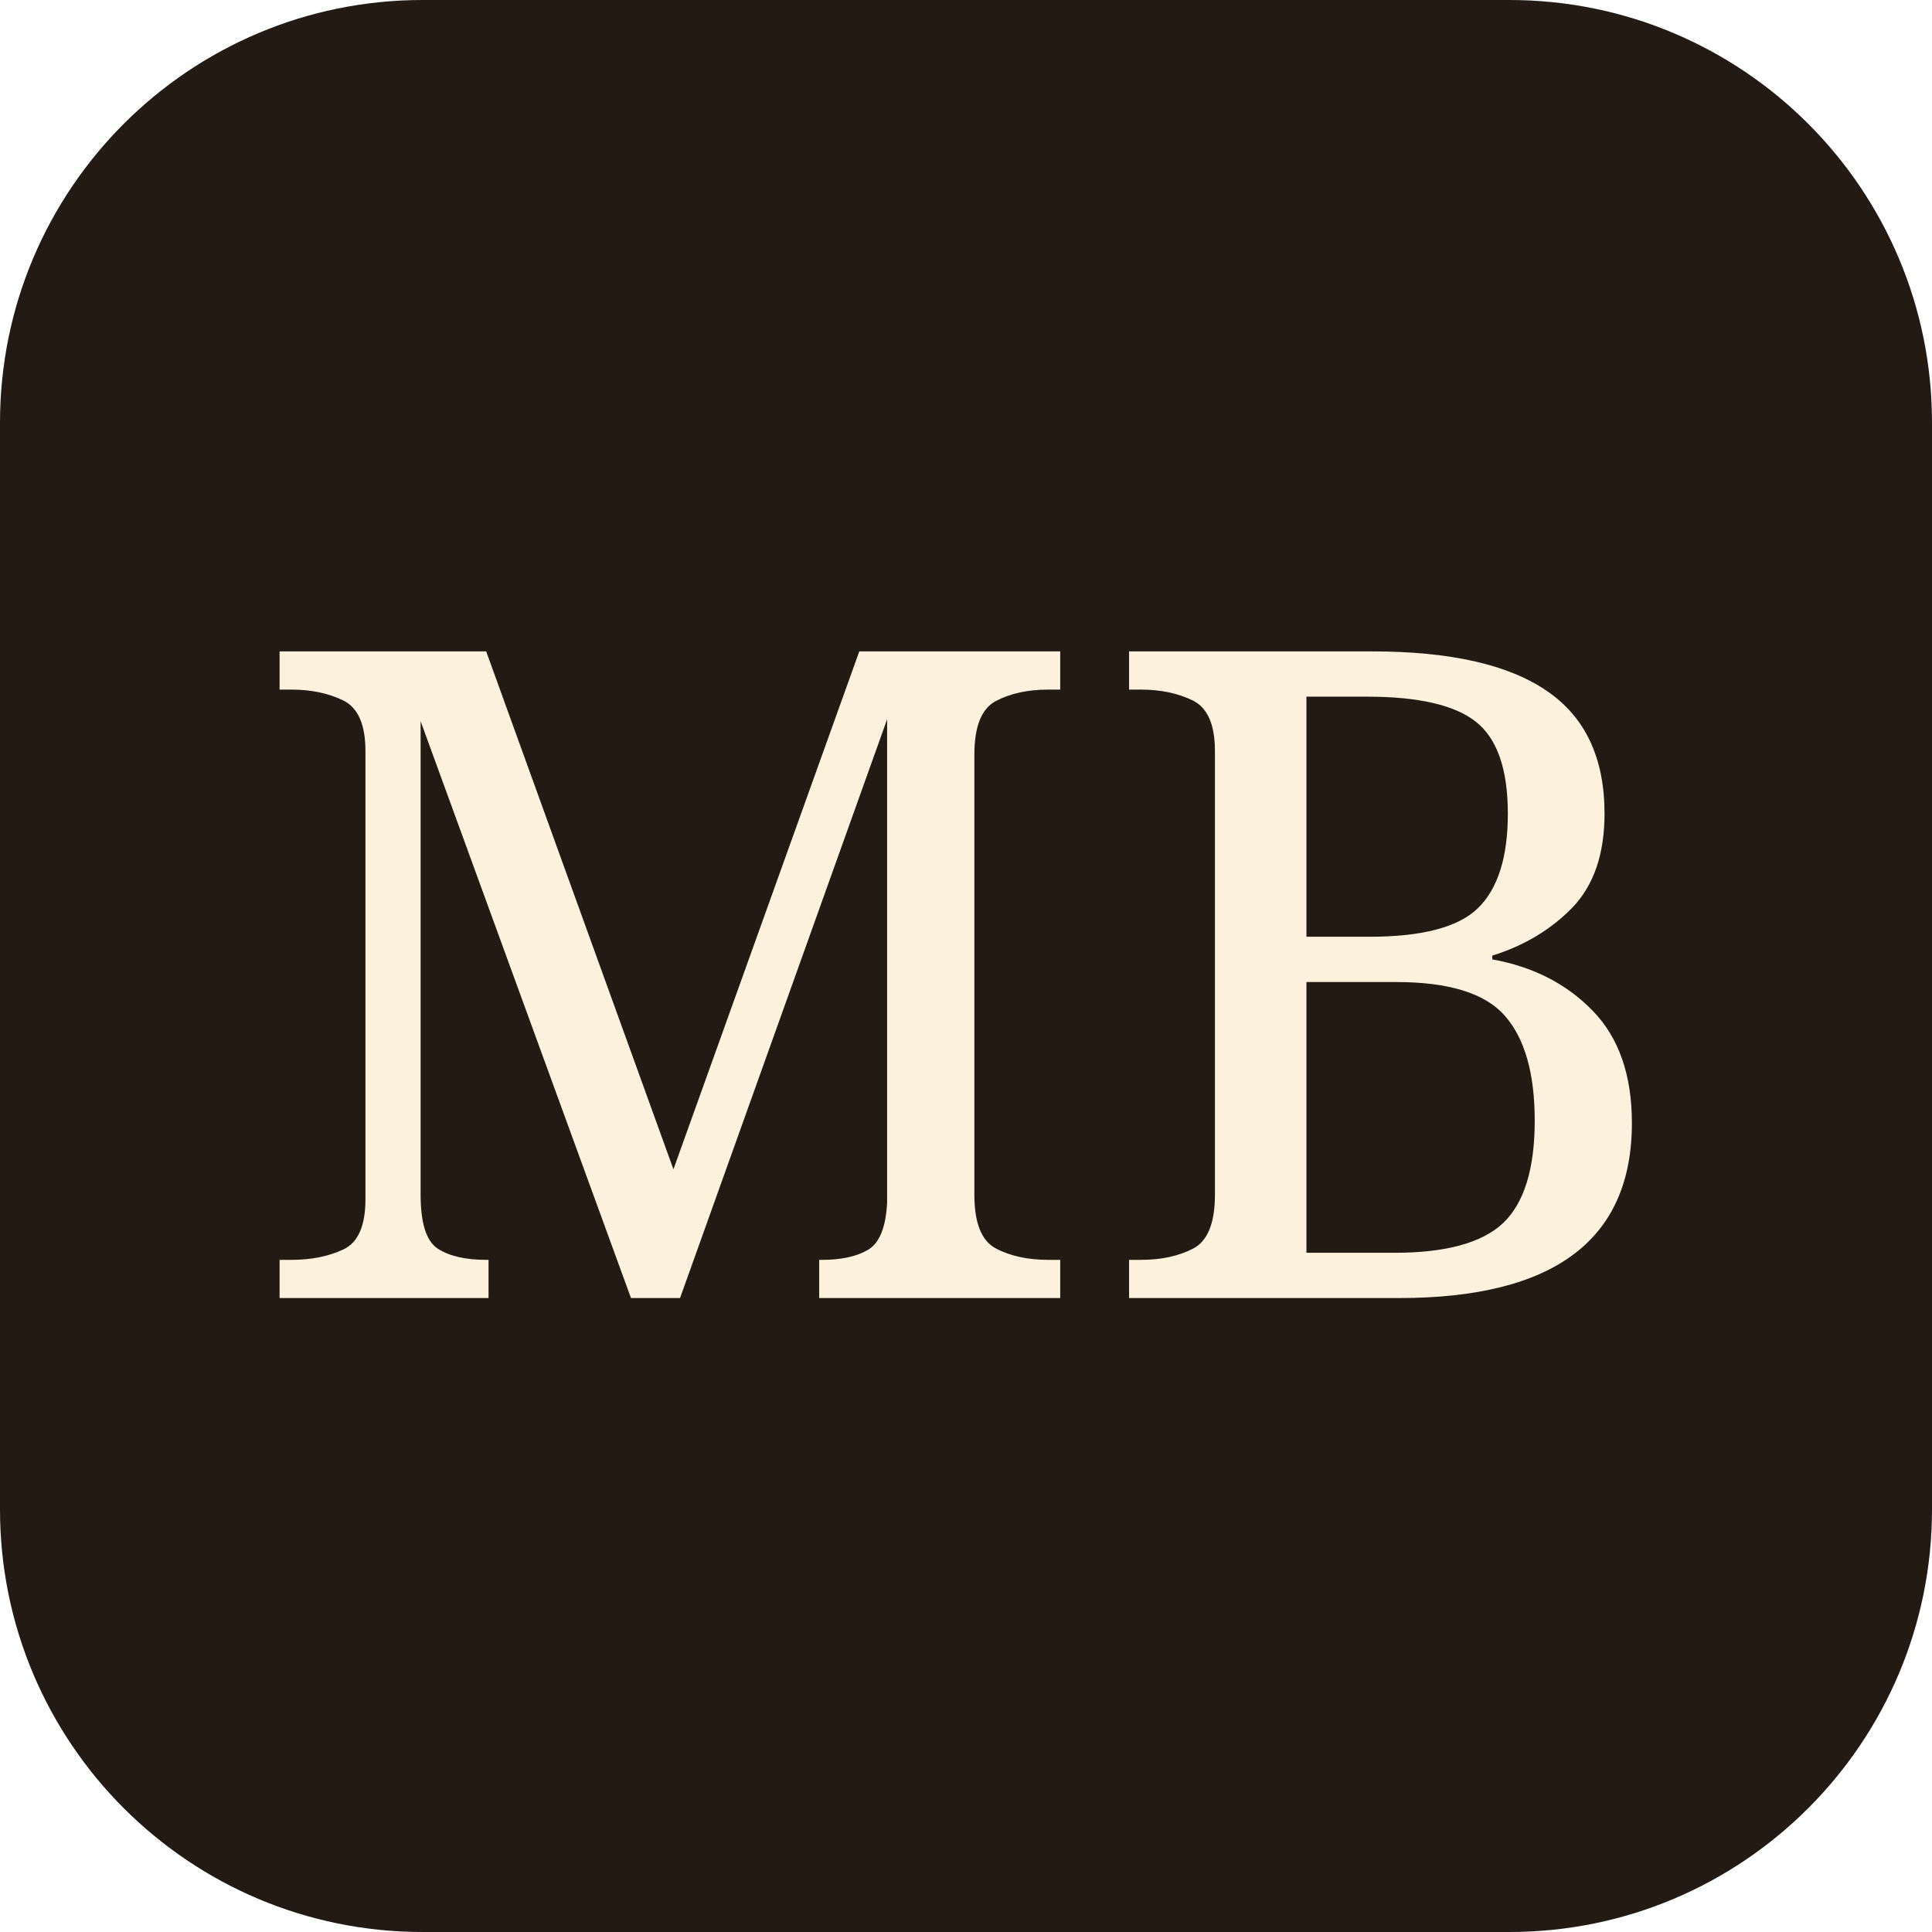
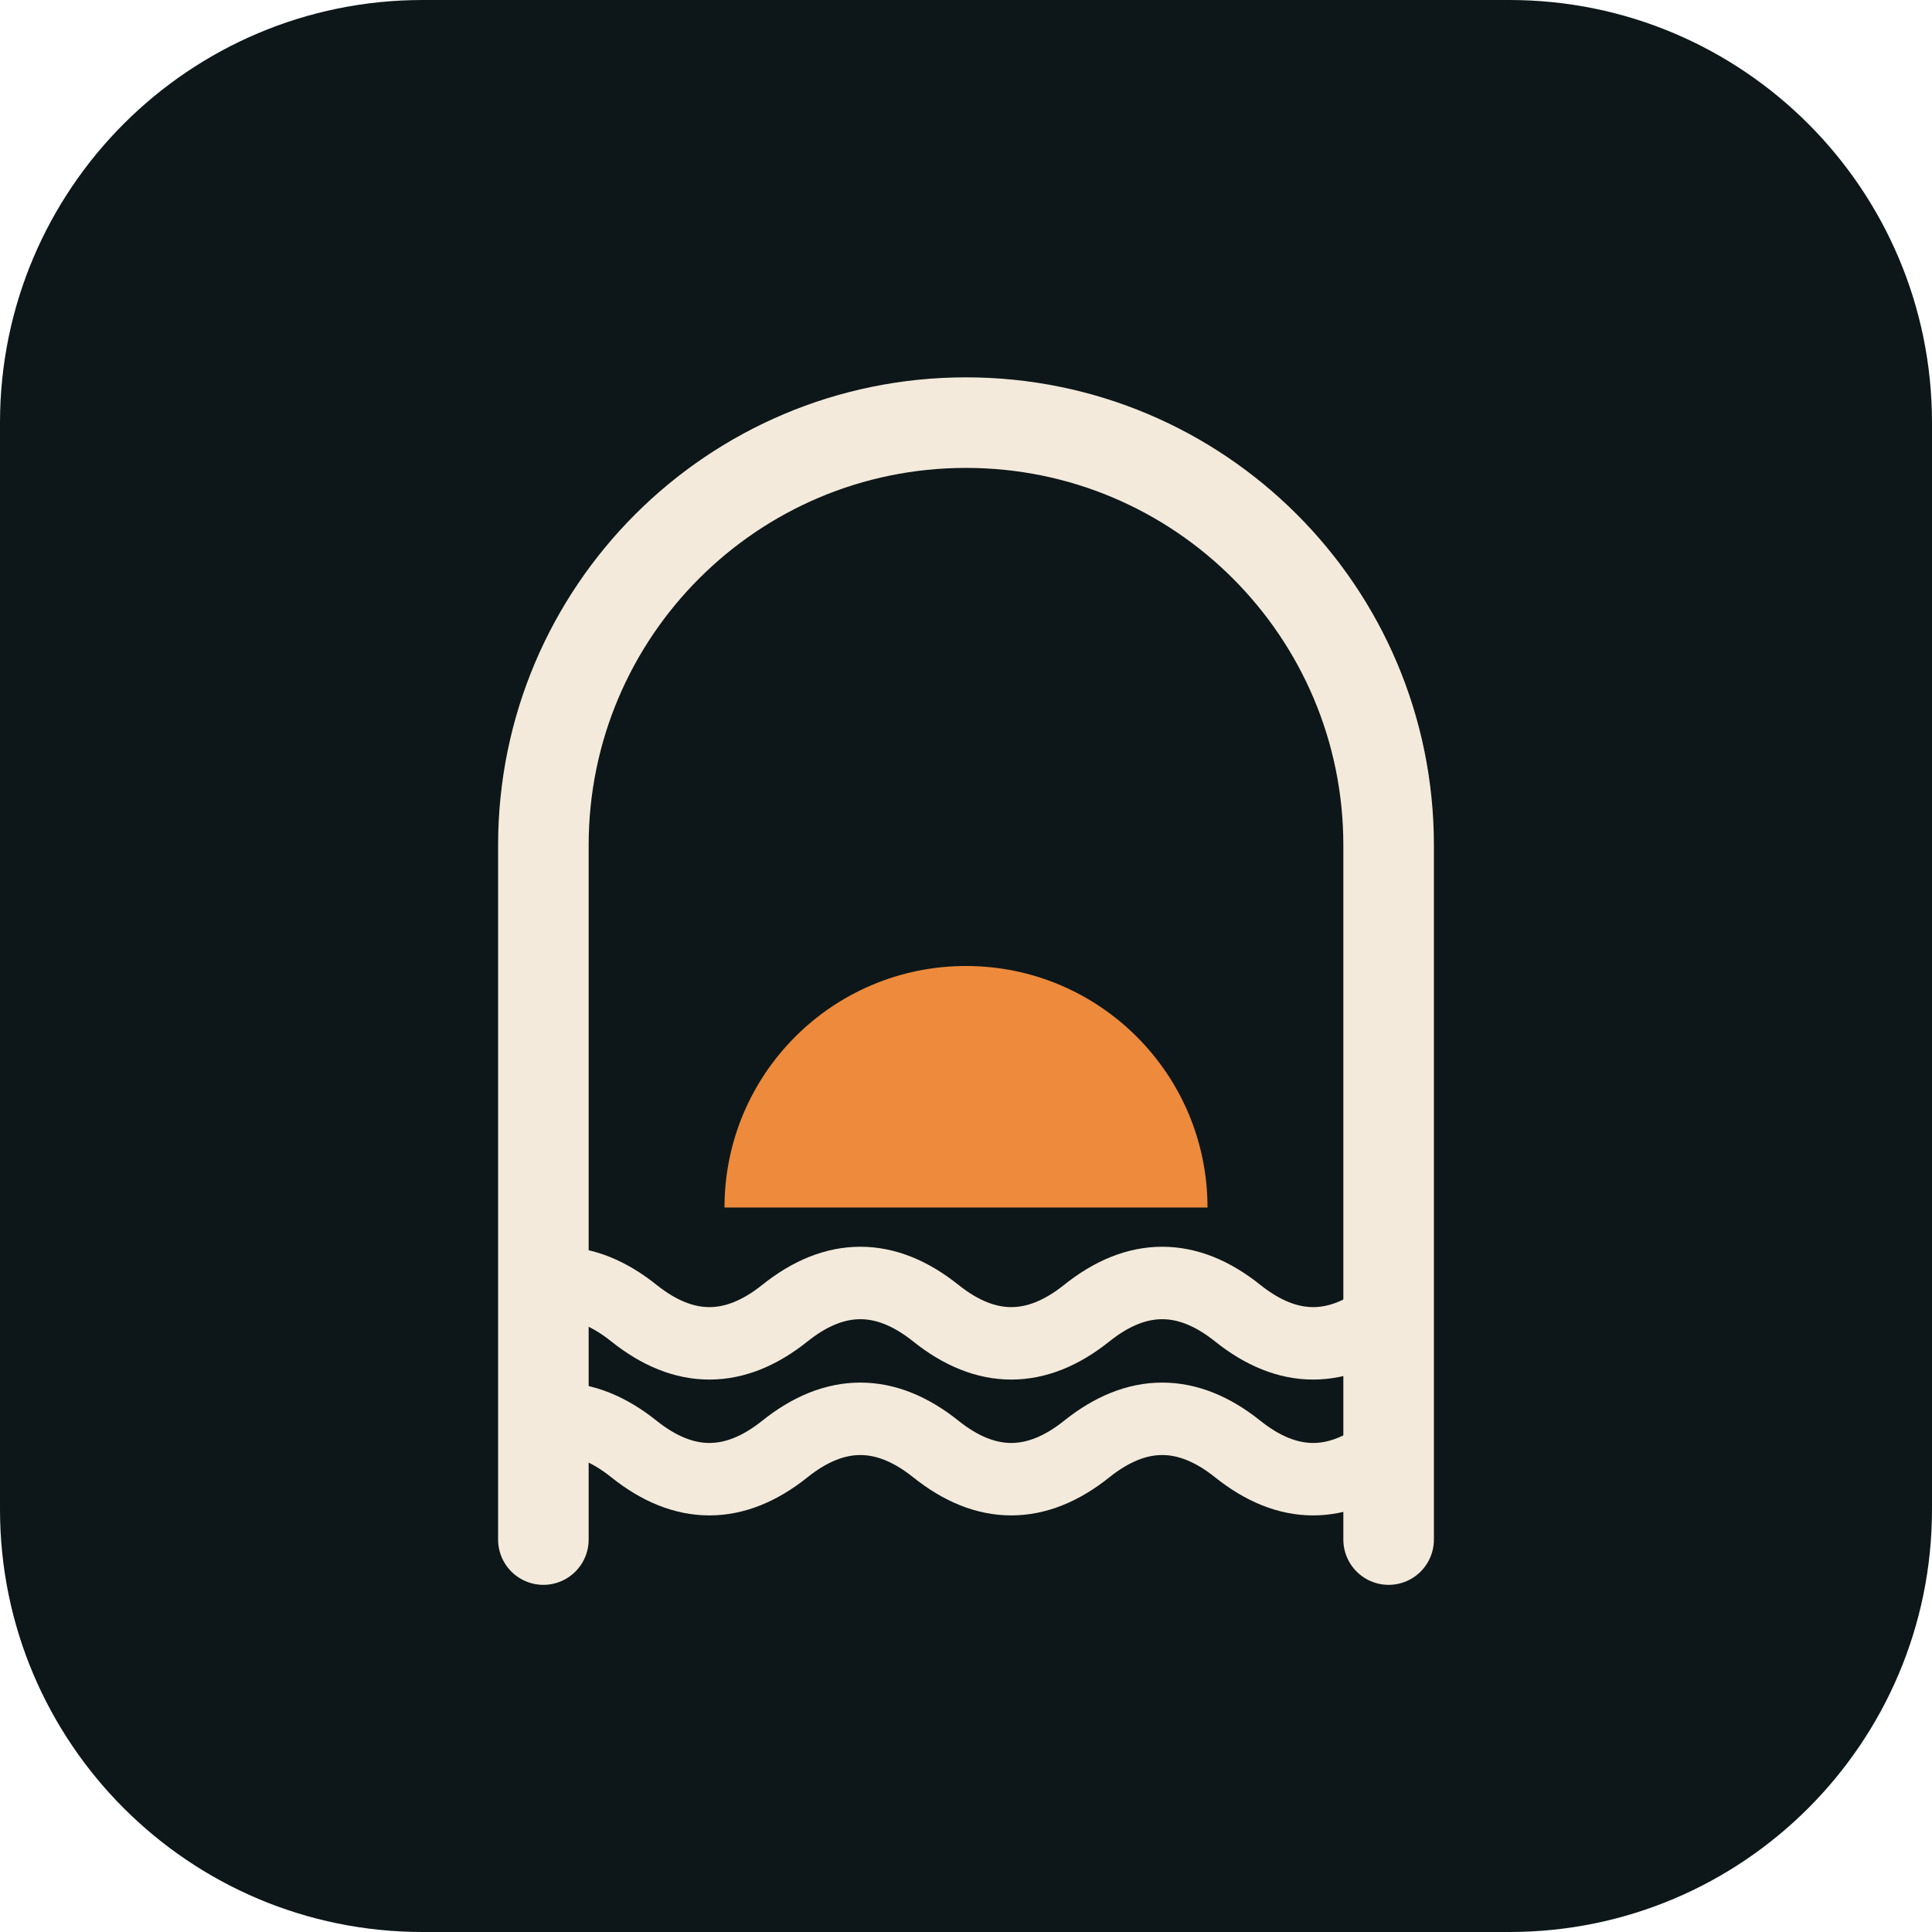
<svg xmlns="http://www.w3.org/2000/svg" viewBox="0 0 64 64">
-   <rect width="64" height="64" rx="14" fill="#221A13" />
-   <text x="32" y="43" font-family="Georgia,serif" font-size="30" fill="#FBF1DC" text-anchor="middle">MB</text>
+   <rect width="64" height="64" rx="14" fill="#0d1719" />
+   <g transform="translate(12 9)">
+     <clipPath id="a">
+       <path d="M6 42V19a14 14 0 0 1 28 0v23z" />
+     </clipPath>
+     <g clip-path="url(#a)">
+       <path d="M12 31a8 8 0 0 1 16 0z" fill="#ee8a3c" />
+       <path d="M4 34.5q2.5-2 5 0t5 0 5 0 5 0 5 0 5 0 5 0M4 39q2.5-2 5 0t5 0 5 0 5 0 5 0 5 0 5 0" fill="none" stroke="#f3eadb" stroke-width="2.4" stroke-linecap="round" />
+     </g>
+     <path d="M6 42V19a14 14 0 0 1 28 0v23" fill="none" stroke="#f3eadb" stroke-width="3" stroke-linecap="round" />
+   </g>
</svg>
